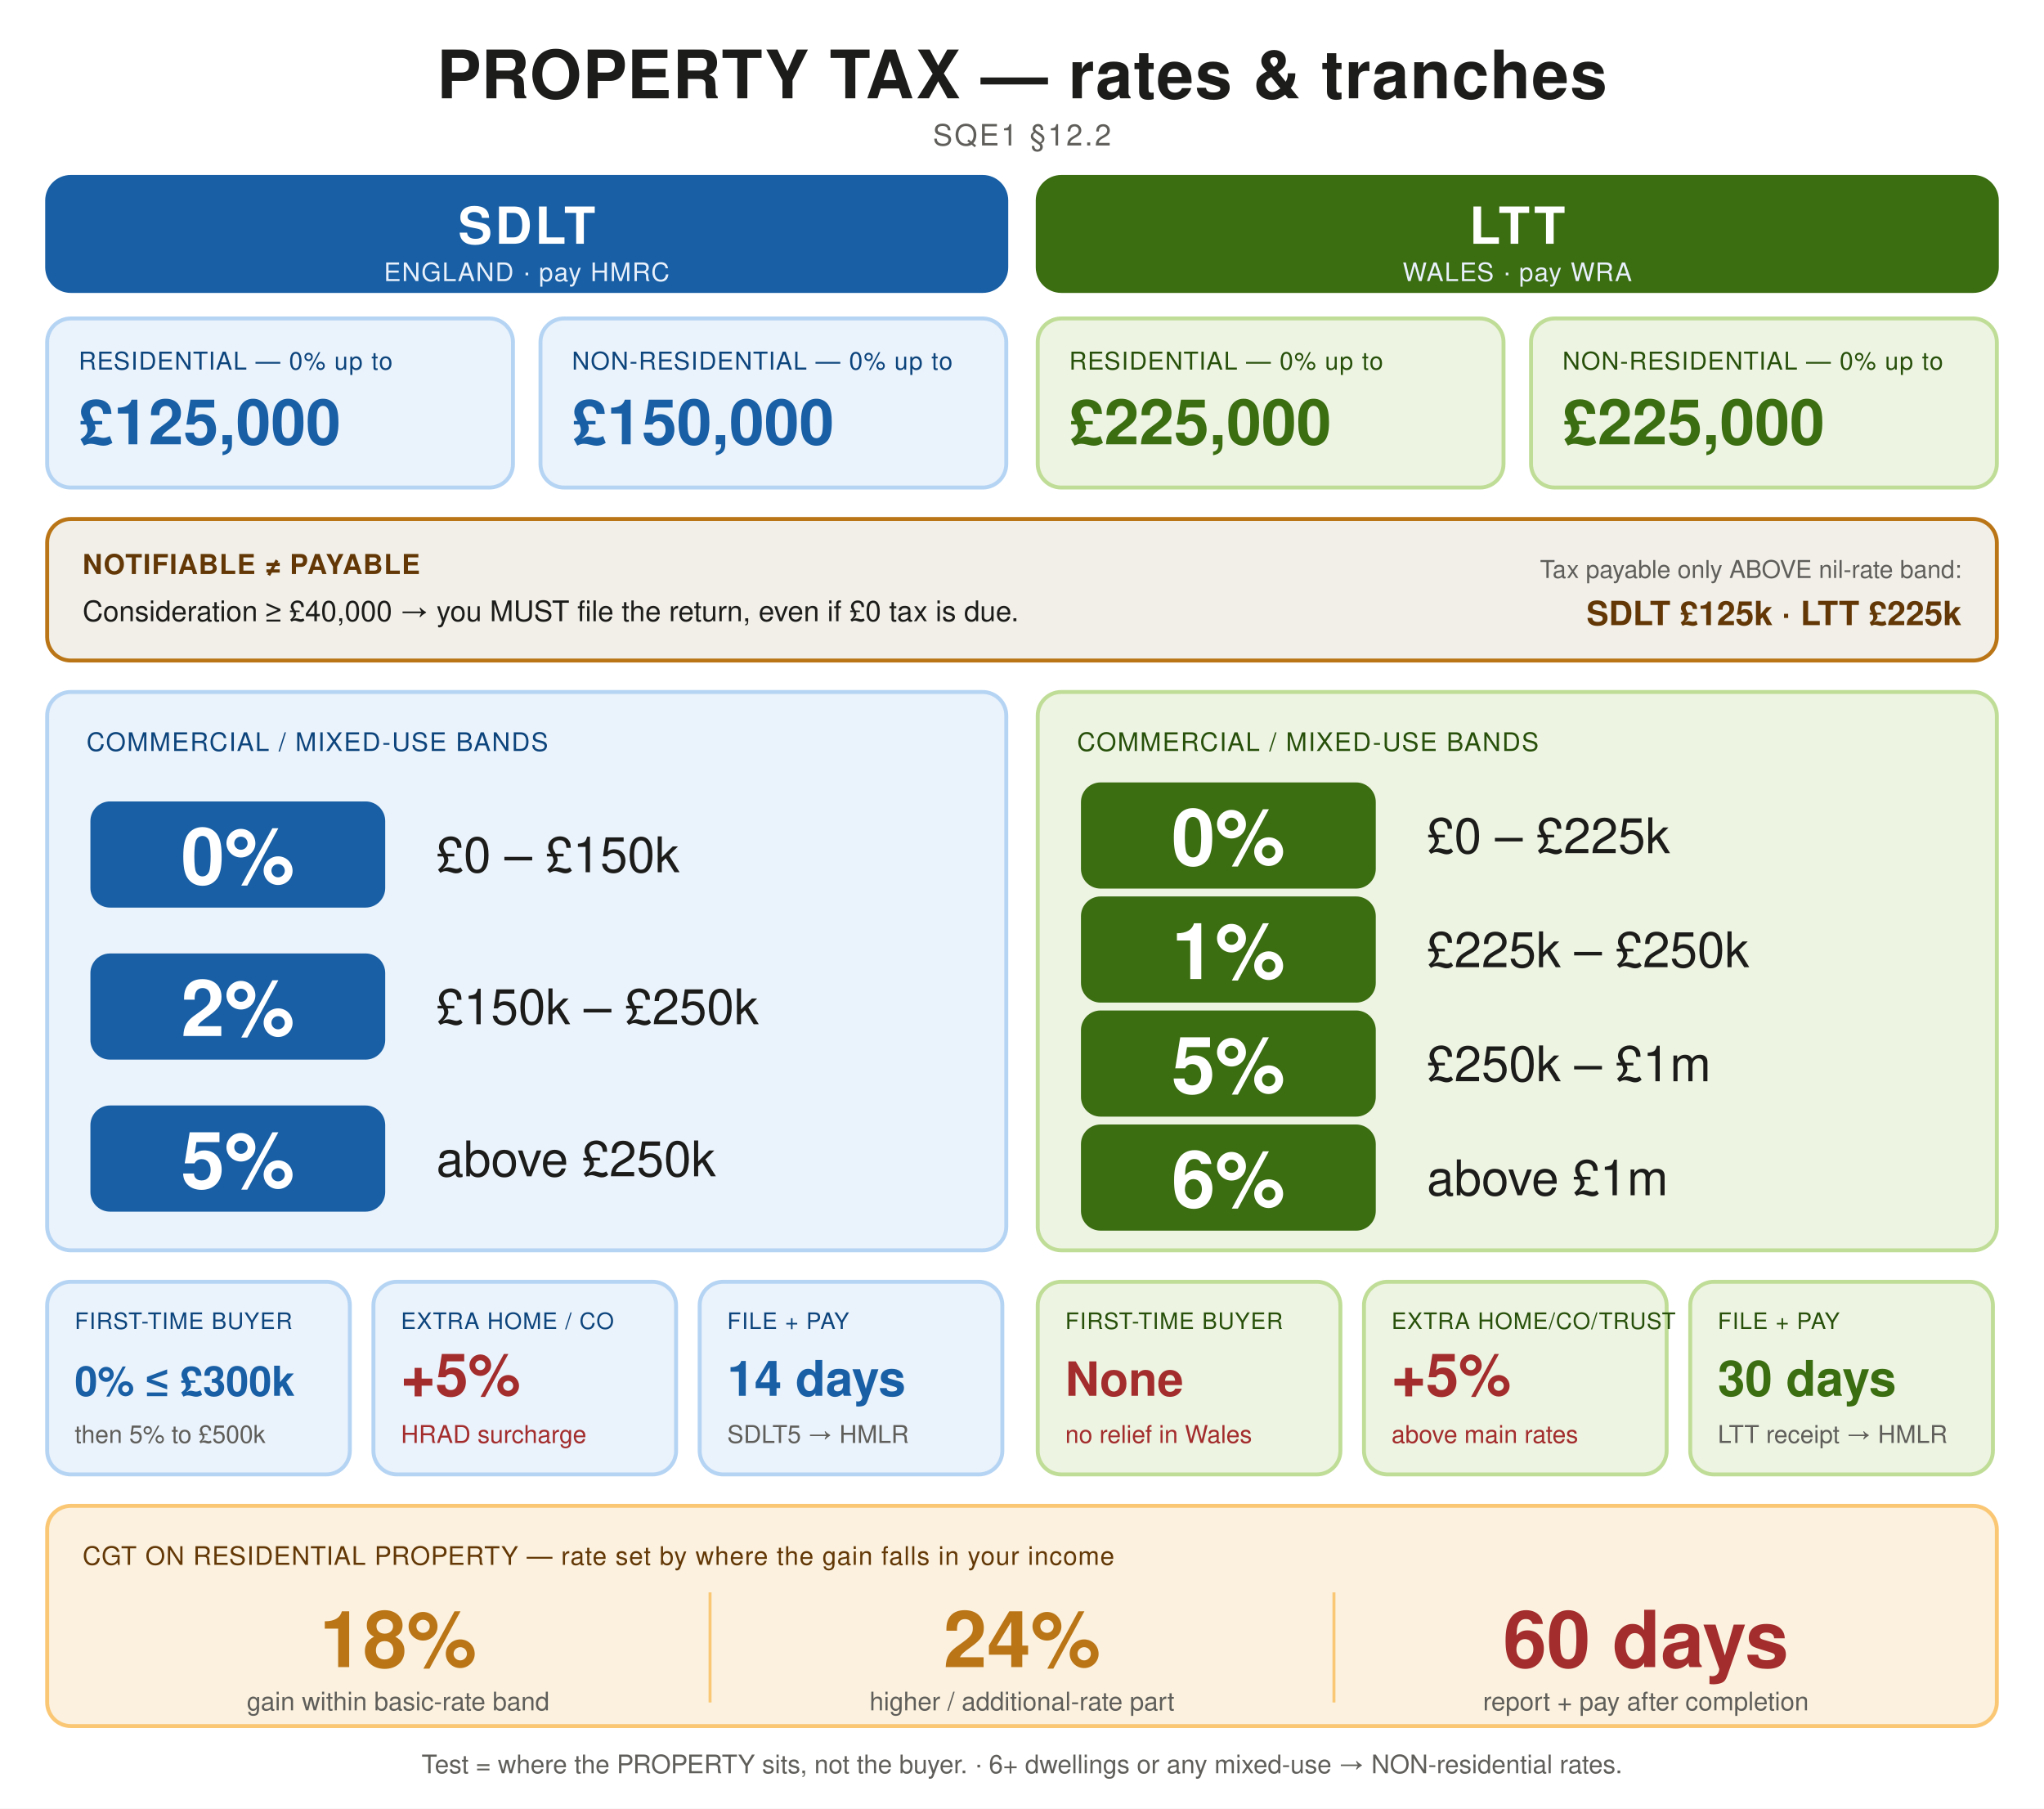
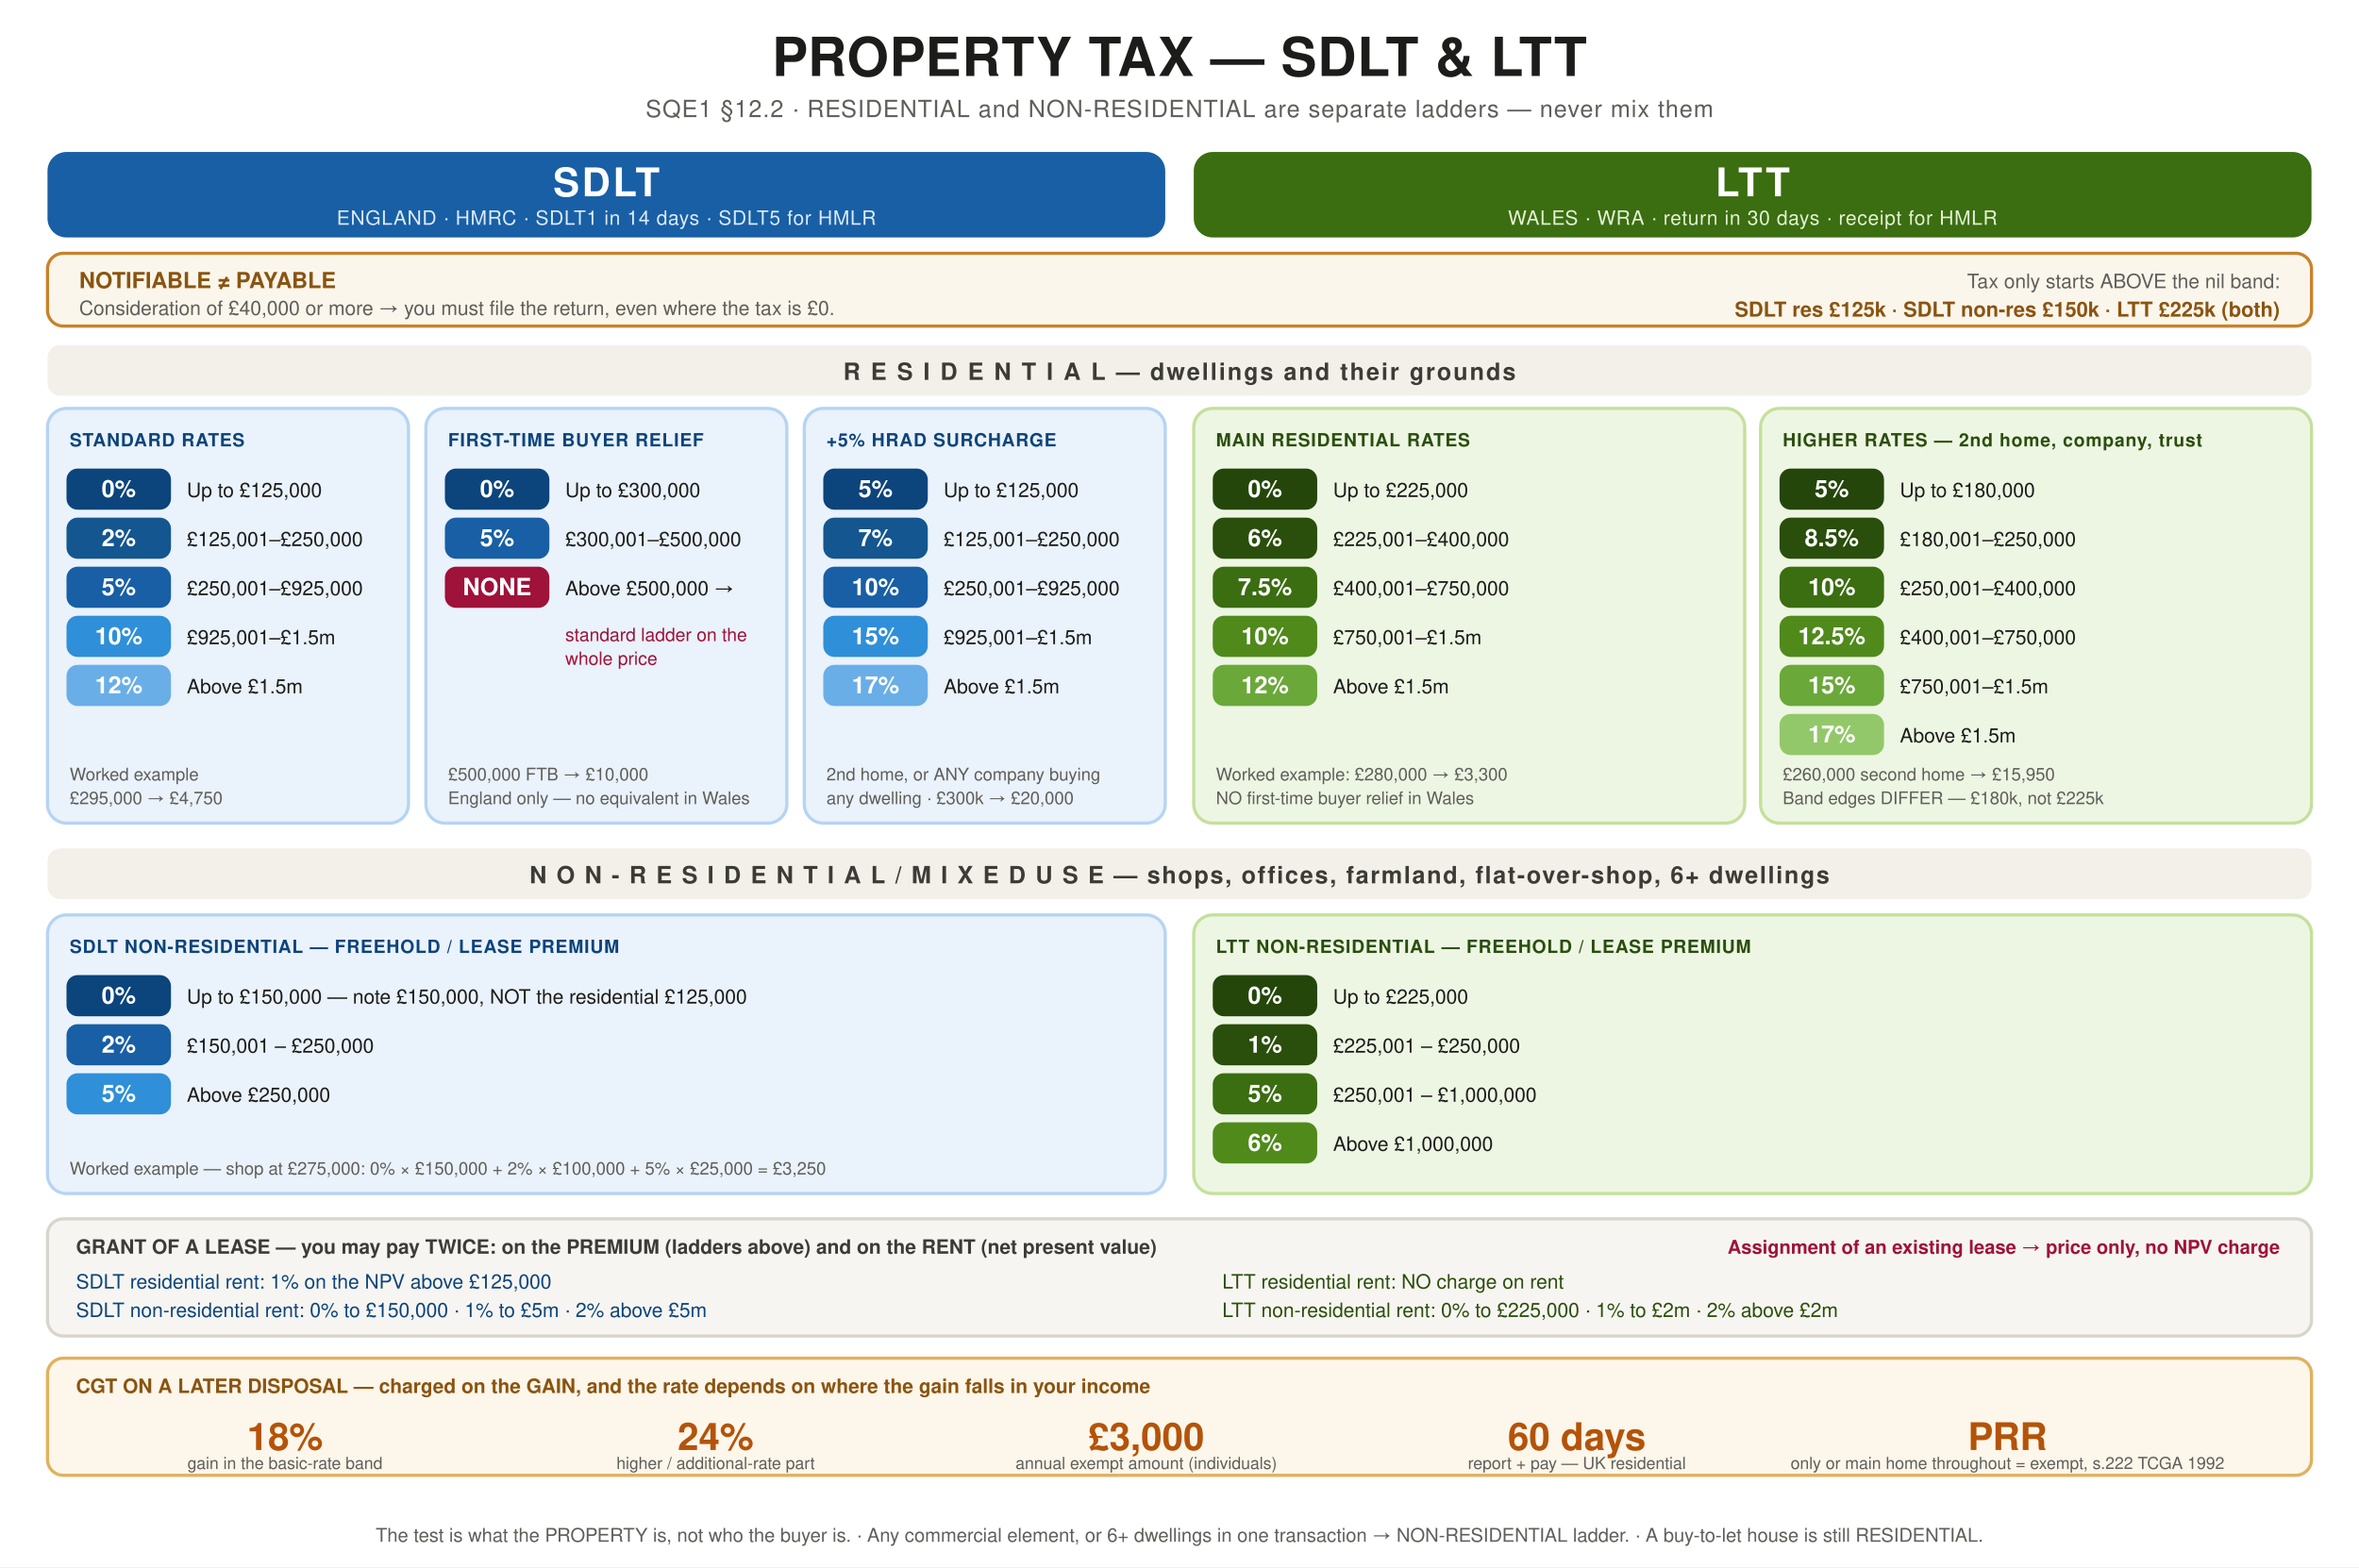
- <svg xmlns="http://www.w3.org/2000/svg" width="100%" viewBox="0 0 1040 920" role="img">
-   <rect x="0" y="0" width="1040" height="920" fill="#ffffff" />
-   <text x="520.0" y="50" font-family="Anthropic Sans, Helvetica, Arial, sans-serif" font-size="34" font-weight="700" fill="#1c1c1a" text-anchor="middle" letter-spacing="0.5">PROPERTY TAX  —  rates &amp; tranches</text>
-   <text x="520.0" y="74" font-family="Anthropic Sans, Helvetica, Arial, sans-serif" font-size="15" font-weight="400" fill="#5F5E5A" text-anchor="middle" letter-spacing="1">SQE1 §12.2</text>
-   <rect x="24" y="90" width="488" height="58" rx="12" fill="#185FA5" stroke="#185FA5" stroke-width="2" />
-   <text x="268.0" y="124" font-family="Anthropic Sans, Helvetica, Arial, sans-serif" font-size="26" font-weight="700" fill="#ffffff" text-anchor="middle" letter-spacing="1.5">SDLT</text>
-   <text x="268.0" y="143" font-family="Anthropic Sans, Helvetica, Arial, sans-serif" font-size="13" font-weight="500" fill="#e8f0fb" text-anchor="middle" letter-spacing="0.5">ENGLAND  ·  pay HMRC</text>
-   <rect x="528" y="90" width="488" height="58" rx="12" fill="#3B6D11" stroke="#3B6D11" stroke-width="2" />
-   <text x="772.0" y="124" font-family="Anthropic Sans, Helvetica, Arial, sans-serif" font-size="26" font-weight="700" fill="#ffffff" text-anchor="middle" letter-spacing="1.5">LTT</text>
-   <text x="772.0" y="143" font-family="Anthropic Sans, Helvetica, Arial, sans-serif" font-size="13" font-weight="500" fill="#e8f0fb" text-anchor="middle" letter-spacing="0.5">WALES  ·  pay WRA</text>
-   <rect x="24" y="162" width="237" height="86" rx="12" fill="#EAF2FB" stroke="#B5D4F4" stroke-width="2" />
-   <text x="40" y="188" font-family="Anthropic Sans, Helvetica, Arial, sans-serif" font-size="12.5" font-weight="500" fill="#0C447C" text-anchor="start" letter-spacing="0.5">RESIDENTIAL — 0% up to</text>
-   <text x="40" y="226" font-family="Anthropic Sans, Helvetica, Arial, sans-serif" font-size="32" font-weight="700" fill="#185FA5" text-anchor="start" letter-spacing="0">£125,000</text>
-   <rect x="275" y="162" width="237" height="86" rx="12" fill="#EAF2FB" stroke="#B5D4F4" stroke-width="2" />
-   <text x="291" y="188" font-family="Anthropic Sans, Helvetica, Arial, sans-serif" font-size="12.5" font-weight="500" fill="#0C447C" text-anchor="start" letter-spacing="0.5">NON-RESIDENTIAL — 0% up to</text>
-   <text x="291" y="226" font-family="Anthropic Sans, Helvetica, Arial, sans-serif" font-size="32" font-weight="700" fill="#185FA5" text-anchor="start" letter-spacing="0">£150,000</text>
-   <rect x="528" y="162" width="237" height="86" rx="12" fill="#EDF4E2" stroke="#C0DD97" stroke-width="2" />
-   <text x="544" y="188" font-family="Anthropic Sans, Helvetica, Arial, sans-serif" font-size="12.5" font-weight="500" fill="#27500A" text-anchor="start" letter-spacing="0.5">RESIDENTIAL — 0% up to</text>
-   <text x="544" y="226" font-family="Anthropic Sans, Helvetica, Arial, sans-serif" font-size="32" font-weight="700" fill="#3B6D11" text-anchor="start" letter-spacing="0">£225,000</text>
-   <rect x="779" y="162" width="237" height="86" rx="12" fill="#EDF4E2" stroke="#C0DD97" stroke-width="2" />
-   <text x="795" y="188" font-family="Anthropic Sans, Helvetica, Arial, sans-serif" font-size="12.5" font-weight="500" fill="#27500A" text-anchor="start" letter-spacing="0.5">NON-RESIDENTIAL — 0% up to</text>
-   <text x="795" y="226" font-family="Anthropic Sans, Helvetica, Arial, sans-serif" font-size="32" font-weight="700" fill="#3B6D11" text-anchor="start" letter-spacing="0">£225,000</text>
-   <rect x="24" y="264" width="992" height="72" rx="12" fill="#F1EFE8" stroke="#BA7517" stroke-width="2" />
-   <text x="42" y="292" font-family="Anthropic Sans, Helvetica, Arial, sans-serif" font-size="14" font-weight="700" fill="#633806" text-anchor="start" letter-spacing="0.5">NOTIFIABLE  ≠  PAYABLE</text>
-   <text x="42" y="316" font-family="Anthropic Sans, Helvetica, Arial, sans-serif" font-size="14.5" font-weight="400" fill="#1c1c1a" text-anchor="start" letter-spacing="0">Consideration ≥ £40,000 → you MUST file the return, even if £0 tax is due.</text>
-   <text x="998" y="294" font-family="Anthropic Sans, Helvetica, Arial, sans-serif" font-size="12.5" font-weight="400" fill="#5F5E5A" text-anchor="end" letter-spacing="0">Tax payable only ABOVE nil-rate band:</text>
-   <text x="998" y="318" font-family="Anthropic Sans, Helvetica, Arial, sans-serif" font-size="17" font-weight="700" fill="#633806" text-anchor="end" letter-spacing="0">SDLT £125k  ·  LTT £225k</text>
-   <rect x="24" y="352" width="488" height="284" rx="12" fill="#EAF2FB" stroke="#B5D4F4" stroke-width="2" />
-   <text x="44" y="382" font-family="Anthropic Sans, Helvetica, Arial, sans-serif" font-size="13" font-weight="500" fill="#0C447C" text-anchor="start" letter-spacing="0.6">COMMERCIAL / MIXED-USE BANDS</text>
-   <rect x="46" y="407.667" width="150" height="54" rx="10" fill="#185FA5" />
-   <text x="121.0" y="449.667" font-family="Anthropic Sans, Helvetica, Arial, sans-serif" font-size="40" font-weight="700" fill="#ffffff" text-anchor="middle" letter-spacing="0">0%</text>
-   <text x="222" y="443.667" font-family="Anthropic Sans, Helvetica, Arial, sans-serif" font-size="25" font-weight="500" fill="#1c1c1a" text-anchor="start" letter-spacing="0">£0 – £150k</text>
-   <rect x="46" y="485.0" width="150" height="54" rx="10" fill="#185FA5" />
-   <text x="121.0" y="527.0" font-family="Anthropic Sans, Helvetica, Arial, sans-serif" font-size="40" font-weight="700" fill="#ffffff" text-anchor="middle" letter-spacing="0">2%</text>
-   <text x="222" y="521.0" font-family="Anthropic Sans, Helvetica, Arial, sans-serif" font-size="25" font-weight="500" fill="#1c1c1a" text-anchor="start" letter-spacing="0">£150k – £250k</text>
-   <rect x="46" y="562.333" width="150" height="54" rx="10" fill="#185FA5" />
-   <text x="121.0" y="604.333" font-family="Anthropic Sans, Helvetica, Arial, sans-serif" font-size="40" font-weight="700" fill="#ffffff" text-anchor="middle" letter-spacing="0">5%</text>
-   <text x="222" y="598.333" font-family="Anthropic Sans, Helvetica, Arial, sans-serif" font-size="25" font-weight="500" fill="#1c1c1a" text-anchor="start" letter-spacing="0">above £250k</text>
-   <rect x="528" y="352" width="488" height="284" rx="12" fill="#EDF4E2" stroke="#C0DD97" stroke-width="2" />
-   <text x="548" y="382" font-family="Anthropic Sans, Helvetica, Arial, sans-serif" font-size="13" font-weight="500" fill="#27500A" text-anchor="start" letter-spacing="0.6">COMMERCIAL / MIXED-USE BANDS</text>
-   <rect x="550" y="398.0" width="150" height="54" rx="10" fill="#3B6D11" />
-   <text x="625.0" y="440.0" font-family="Anthropic Sans, Helvetica, Arial, sans-serif" font-size="40" font-weight="700" fill="#ffffff" text-anchor="middle" letter-spacing="0">0%</text>
-   <text x="726" y="434.0" font-family="Anthropic Sans, Helvetica, Arial, sans-serif" font-size="25" font-weight="500" fill="#1c1c1a" text-anchor="start" letter-spacing="0">£0 – £225k</text>
-   <rect x="550" y="456.0" width="150" height="54" rx="10" fill="#3B6D11" />
-   <text x="625.0" y="498.0" font-family="Anthropic Sans, Helvetica, Arial, sans-serif" font-size="40" font-weight="700" fill="#ffffff" text-anchor="middle" letter-spacing="0">1%</text>
-   <text x="726" y="492.0" font-family="Anthropic Sans, Helvetica, Arial, sans-serif" font-size="25" font-weight="500" fill="#1c1c1a" text-anchor="start" letter-spacing="0">£225k – £250k</text>
-   <rect x="550" y="514.0" width="150" height="54" rx="10" fill="#3B6D11" />
-   <text x="625.0" y="556.0" font-family="Anthropic Sans, Helvetica, Arial, sans-serif" font-size="40" font-weight="700" fill="#ffffff" text-anchor="middle" letter-spacing="0">5%</text>
-   <text x="726" y="550.0" font-family="Anthropic Sans, Helvetica, Arial, sans-serif" font-size="25" font-weight="500" fill="#1c1c1a" text-anchor="start" letter-spacing="0">£250k – £1m</text>
-   <rect x="550" y="572.0" width="150" height="54" rx="10" fill="#3B6D11" />
-   <text x="625.0" y="614.0" font-family="Anthropic Sans, Helvetica, Arial, sans-serif" font-size="40" font-weight="700" fill="#ffffff" text-anchor="middle" letter-spacing="0">6%</text>
-   <text x="726" y="608.0" font-family="Anthropic Sans, Helvetica, Arial, sans-serif" font-size="25" font-weight="500" fill="#1c1c1a" text-anchor="start" letter-spacing="0">above £1m</text>
-   <rect x="24" y="652" width="154" height="98" rx="12" fill="#EAF2FB" stroke="#B5D4F4" stroke-width="2" />
-   <text x="38" y="676" font-family="Anthropic Sans, Helvetica, Arial, sans-serif" font-size="11.5" font-weight="500" fill="#0C447C" text-anchor="start" letter-spacing="0.4">FIRST-TIME BUYER</text>
-   <text x="38" y="710" font-family="Anthropic Sans, Helvetica, Arial, sans-serif" font-size="21" font-weight="700" fill="#185FA5" text-anchor="start" letter-spacing="0">0% ≤ £300k</text>
-   <text x="38" y="734" font-family="Anthropic Sans, Helvetica, Arial, sans-serif" font-size="12.5" font-weight="400" fill="#5F5E5A" text-anchor="start" letter-spacing="0">then 5% to £500k</text>
-   <rect x="190" y="652" width="154" height="98" rx="12" fill="#EAF2FB" stroke="#B5D4F4" stroke-width="2" />
-   <text x="204" y="676" font-family="Anthropic Sans, Helvetica, Arial, sans-serif" font-size="11.5" font-weight="500" fill="#0C447C" text-anchor="start" letter-spacing="0.4">EXTRA HOME / CO</text>
-   <text x="204" y="710" font-family="Anthropic Sans, Helvetica, Arial, sans-serif" font-size="30" font-weight="700" fill="#A32D2D" text-anchor="start" letter-spacing="0">+5%</text>
-   <text x="204" y="734" font-family="Anthropic Sans, Helvetica, Arial, sans-serif" font-size="12.5" font-weight="400" fill="#A32D2D" text-anchor="start" letter-spacing="0">HRAD surcharge</text>
-   <rect x="356" y="652" width="154" height="98" rx="12" fill="#EAF2FB" stroke="#B5D4F4" stroke-width="2" />
-   <text x="370" y="676" font-family="Anthropic Sans, Helvetica, Arial, sans-serif" font-size="11.5" font-weight="500" fill="#0C447C" text-anchor="start" letter-spacing="0.4">FILE + PAY</text>
-   <text x="370" y="710" font-family="Anthropic Sans, Helvetica, Arial, sans-serif" font-size="25" font-weight="700" fill="#185FA5" text-anchor="start" letter-spacing="0">14 days</text>
-   <text x="370" y="734" font-family="Anthropic Sans, Helvetica, Arial, sans-serif" font-size="12.5" font-weight="400" fill="#5F5E5A" text-anchor="start" letter-spacing="0">SDLT5 → HMLR</text>
-   <rect x="528" y="652" width="154" height="98" rx="12" fill="#EDF4E2" stroke="#C0DD97" stroke-width="2" />
-   <text x="542" y="676" font-family="Anthropic Sans, Helvetica, Arial, sans-serif" font-size="11.5" font-weight="500" fill="#27500A" text-anchor="start" letter-spacing="0.4">FIRST-TIME BUYER</text>
-   <text x="542" y="710" font-family="Anthropic Sans, Helvetica, Arial, sans-serif" font-size="24" font-weight="700" fill="#A32D2D" text-anchor="start" letter-spacing="0">None</text>
-   <text x="542" y="734" font-family="Anthropic Sans, Helvetica, Arial, sans-serif" font-size="12.5" font-weight="400" fill="#A32D2D" text-anchor="start" letter-spacing="0">no relief in Wales</text>
-   <rect x="694" y="652" width="154" height="98" rx="12" fill="#EDF4E2" stroke="#C0DD97" stroke-width="2" />
-   <text x="708" y="676" font-family="Anthropic Sans, Helvetica, Arial, sans-serif" font-size="11.5" font-weight="500" fill="#27500A" text-anchor="start" letter-spacing="0.4">EXTRA HOME/CO/TRUST</text>
-   <text x="708" y="710" font-family="Anthropic Sans, Helvetica, Arial, sans-serif" font-size="30" font-weight="700" fill="#A32D2D" text-anchor="start" letter-spacing="0">+5%</text>
-   <text x="708" y="734" font-family="Anthropic Sans, Helvetica, Arial, sans-serif" font-size="12.5" font-weight="400" fill="#A32D2D" text-anchor="start" letter-spacing="0">above main rates</text>
-   <rect x="860" y="652" width="154" height="98" rx="12" fill="#EDF4E2" stroke="#C0DD97" stroke-width="2" />
-   <text x="874" y="676" font-family="Anthropic Sans, Helvetica, Arial, sans-serif" font-size="11.5" font-weight="500" fill="#27500A" text-anchor="start" letter-spacing="0.4">FILE + PAY</text>
-   <text x="874" y="710" font-family="Anthropic Sans, Helvetica, Arial, sans-serif" font-size="25" font-weight="700" fill="#3B6D11" text-anchor="start" letter-spacing="0">30 days</text>
-   <text x="874" y="734" font-family="Anthropic Sans, Helvetica, Arial, sans-serif" font-size="12.5" font-weight="400" fill="#5F5E5A" text-anchor="start" letter-spacing="0">LTT receipt → HMLR</text>
-   <rect x="24" y="766" width="992" height="112" rx="12" fill="#FBF1DE" stroke="#FAC775" stroke-width="2" />
-   <text x="42" y="796" font-family="Anthropic Sans, Helvetica, Arial, sans-serif" font-size="13" font-weight="500" fill="#633806" text-anchor="start" letter-spacing="0.4">CGT ON RESIDENTIAL PROPERTY  —  rate set by where the gain falls in your income</text>
-   <text x="202.56" y="848" font-family="Anthropic Sans, Helvetica, Arial, sans-serif" font-size="40" font-weight="700" fill="#BA7517" text-anchor="middle" letter-spacing="0">18%</text>
-   <text x="202.56" y="870" font-family="Anthropic Sans, Helvetica, Arial, sans-serif" font-size="13" font-weight="400" fill="#5F5E5A" text-anchor="middle" letter-spacing="0">gain within basic-rate band</text>
-   <text x="520.0" y="848" font-family="Anthropic Sans, Helvetica, Arial, sans-serif" font-size="40" font-weight="700" fill="#BA7517" text-anchor="middle" letter-spacing="0">24%</text>
-   <text x="520.0" y="870" font-family="Anthropic Sans, Helvetica, Arial, sans-serif" font-size="13" font-weight="400" fill="#5F5E5A" text-anchor="middle" letter-spacing="0">higher / additional-rate part</text>
-   <text x="837.44" y="848" font-family="Anthropic Sans, Helvetica, Arial, sans-serif" font-size="40" font-weight="700" fill="#A32D2D" text-anchor="middle" letter-spacing="0">60 days</text>
-   <text x="837.44" y="870" font-family="Anthropic Sans, Helvetica, Arial, sans-serif" font-size="13" font-weight="400" fill="#5F5E5A" text-anchor="middle" letter-spacing="0">report + pay after completion</text>
-   <line x1="361.28" y1="810" x2="361.28" y2="866" stroke="#FAC775" stroke-width="1.5" />
-   <line x1="678.72" y1="810" x2="678.72" y2="866" stroke="#FAC775" stroke-width="1.5" />
-   <text x="520.0" y="902" font-family="Anthropic Sans, Helvetica, Arial, sans-serif" font-size="13" font-weight="400" fill="#5F5E5A" text-anchor="middle" letter-spacing="0">Test = where the PROPERTY sits, not the buyer.   ·   6+ dwellings or any mixed-use → NON-residential rates.</text>
+ <svg xmlns="http://www.w3.org/2000/svg" width="100%" viewBox="0 0 1490 990" role="img">
+   <rect x="0" y="0" width="1490" height="990" rx="0" fill="#ffffff" />
+   <text x="745.0" y="48" font-family="Anthropic Sans, Helvetica, Arial, sans-serif" font-size="34" font-weight="700" fill="#1c1c1a" text-anchor="middle" letter-spacing="0.5">PROPERTY TAX — SDLT &amp; LTT</text>
+   <text x="745.0" y="74" font-family="Anthropic Sans, Helvetica, Arial, sans-serif" font-size="15" font-weight="500" fill="#5F5E5A" text-anchor="middle" letter-spacing="0.6">SQE1 §12.2  ·  RESIDENTIAL and NON-RESIDENTIAL are separate ladders — never mix them</text>
+   <rect x="30" y="96" width="706" height="54" rx="12" fill="#185FA5" />
+   <text x="383.0" y="124" font-family="Anthropic Sans, Helvetica, Arial, sans-serif" font-size="25" font-weight="700" fill="#ffffff" text-anchor="middle" letter-spacing="1.5">SDLT</text>
+   <text x="383.0" y="142" font-family="Anthropic Sans, Helvetica, Arial, sans-serif" font-size="12.5" font-weight="500" fill="#dceafa" text-anchor="middle" letter-spacing="0.4">ENGLAND  ·  HMRC  ·  SDLT1 in 14 days  ·  SDLT5 for HMLR</text>
+   <rect x="754" y="96" width="706" height="54" rx="12" fill="#3B6D11" />
+   <text x="1107.0" y="124" font-family="Anthropic Sans, Helvetica, Arial, sans-serif" font-size="25" font-weight="700" fill="#ffffff" text-anchor="middle" letter-spacing="1.5">LTT</text>
+   <text x="1107.0" y="142" font-family="Anthropic Sans, Helvetica, Arial, sans-serif" font-size="12.5" font-weight="500" fill="#e4f2d4" text-anchor="middle" letter-spacing="0.4">WALES  ·  WRA  ·  return in 30 days  ·  receipt for HMLR</text>
+   <rect x="30" y="160" width="1430" height="46" rx="10" fill="#FBF6EC" stroke="#C9822A" stroke-width="2" />
+   <text x="50" y="182" font-family="Anthropic Sans, Helvetica, Arial, sans-serif" font-size="14" font-weight="700" fill="#8A5410" text-anchor="start" letter-spacing="0">NOTIFIABLE  ≠  PAYABLE</text>
+   <text x="50" y="199" font-family="Anthropic Sans, Helvetica, Arial, sans-serif" font-size="12.5" font-weight="500" fill="#5F5E5A" text-anchor="start" letter-spacing="0">Consideration of £40,000 or more → you must file the return, even where the tax is £0.</text>
+   <text x="1440" y="182" font-family="Anthropic Sans, Helvetica, Arial, sans-serif" font-size="12.5" font-weight="500" fill="#5F5E5A" text-anchor="end" letter-spacing="0">Tax only starts ABOVE the nil band:</text>
+   <text x="1440" y="200" font-family="Anthropic Sans, Helvetica, Arial, sans-serif" font-size="13" font-weight="700" fill="#8A5410" text-anchor="end" letter-spacing="0">SDLT res £125k · SDLT non-res £150k · LTT £225k (both)</text>
+   <rect x="30" y="218" width="1430" height="32" rx="8" fill="#F3F0EA" />
+   <text x="745.0" y="240" font-family="Anthropic Sans, Helvetica, Arial, sans-serif" font-size="15" font-weight="700" fill="#3D3B36" text-anchor="middle" letter-spacing="1.2">R E S I D E N T I A L   —   dwellings and their grounds</text>
+   <rect x="30" y="258" width="228" height="262" rx="12" fill="#EAF2FB" stroke="#B5D4F4" stroke-width="2" />
+   <text x="44" y="282" font-family="Anthropic Sans, Helvetica, Arial, sans-serif" font-size="11.5" font-weight="700" fill="#0C447C" text-anchor="start" letter-spacing="0.5">STANDARD RATES</text>
+   <rect x="42" y="296" width="66" height="26" rx="7" fill="#0C447C" />
+   <text x="75" y="314" font-family="Anthropic Sans, Helvetica, Arial, sans-serif" font-size="15" font-weight="700" fill="#ffffff" text-anchor="middle" letter-spacing="0">0%</text>
+   <text x="118" y="314" font-family="Anthropic Sans, Helvetica, Arial, sans-serif" font-size="12.5" font-weight="500" fill="#1c1c1a" text-anchor="start" letter-spacing="0">Up to £125,000</text>
+   <rect x="42" y="327" width="66" height="26" rx="7" fill="#14568F" />
+   <text x="75" y="345" font-family="Anthropic Sans, Helvetica, Arial, sans-serif" font-size="15" font-weight="700" fill="#ffffff" text-anchor="middle" letter-spacing="0">2%</text>
+   <text x="118" y="345" font-family="Anthropic Sans, Helvetica, Arial, sans-serif" font-size="12.5" font-weight="500" fill="#1c1c1a" text-anchor="start" letter-spacing="0">£125,001–£250,000</text>
+   <rect x="42" y="358" width="66" height="26" rx="7" fill="#185FA5" />
+   <text x="75" y="376" font-family="Anthropic Sans, Helvetica, Arial, sans-serif" font-size="15" font-weight="700" fill="#ffffff" text-anchor="middle" letter-spacing="0">5%</text>
+   <text x="118" y="376" font-family="Anthropic Sans, Helvetica, Arial, sans-serif" font-size="12.5" font-weight="500" fill="#1c1c1a" text-anchor="start" letter-spacing="0">£250,001–£925,000</text>
+   <rect x="42" y="389" width="66" height="26" rx="7" fill="#2F8FD8" />
+   <text x="75" y="407" font-family="Anthropic Sans, Helvetica, Arial, sans-serif" font-size="15" font-weight="700" fill="#ffffff" text-anchor="middle" letter-spacing="0">10%</text>
+   <text x="118" y="407" font-family="Anthropic Sans, Helvetica, Arial, sans-serif" font-size="12.5" font-weight="500" fill="#1c1c1a" text-anchor="start" letter-spacing="0">£925,001–£1.5m</text>
+   <rect x="42" y="420" width="66" height="26" rx="7" fill="#6AAEE8" />
+   <text x="75" y="438" font-family="Anthropic Sans, Helvetica, Arial, sans-serif" font-size="15" font-weight="700" fill="#ffffff" text-anchor="middle" letter-spacing="0">12%</text>
+   <text x="118" y="438" font-family="Anthropic Sans, Helvetica, Arial, sans-serif" font-size="12.5" font-weight="500" fill="#1c1c1a" text-anchor="start" letter-spacing="0">Above £1.5m</text>
+   <text x="44" y="493" font-family="Anthropic Sans, Helvetica, Arial, sans-serif" font-size="11" font-weight="500" fill="#5F5E5A" text-anchor="start" letter-spacing="0">Worked example</text>
+   <text x="44" y="508" font-family="Anthropic Sans, Helvetica, Arial, sans-serif" font-size="11" font-weight="500" fill="#5F5E5A" text-anchor="start" letter-spacing="0">£295,000 → £4,750</text>
+   <rect x="269" y="258" width="228" height="262" rx="12" fill="#EAF2FB" stroke="#B5D4F4" stroke-width="2" />
+   <text x="283" y="282" font-family="Anthropic Sans, Helvetica, Arial, sans-serif" font-size="11.5" font-weight="700" fill="#0C447C" text-anchor="start" letter-spacing="0.5">FIRST-TIME BUYER RELIEF</text>
+   <rect x="281" y="296" width="66" height="26" rx="7" fill="#0C447C" />
+   <text x="314" y="314" font-family="Anthropic Sans, Helvetica, Arial, sans-serif" font-size="15" font-weight="700" fill="#ffffff" text-anchor="middle" letter-spacing="0">0%</text>
+   <text x="357" y="314" font-family="Anthropic Sans, Helvetica, Arial, sans-serif" font-size="12.5" font-weight="500" fill="#1c1c1a" text-anchor="start" letter-spacing="0">Up to £300,000</text>
+   <rect x="281" y="327" width="66" height="26" rx="7" fill="#185FA5" />
+   <text x="314" y="345" font-family="Anthropic Sans, Helvetica, Arial, sans-serif" font-size="15" font-weight="700" fill="#ffffff" text-anchor="middle" letter-spacing="0">5%</text>
+   <text x="357" y="345" font-family="Anthropic Sans, Helvetica, Arial, sans-serif" font-size="12.5" font-weight="500" fill="#1c1c1a" text-anchor="start" letter-spacing="0">£300,001–£500,000</text>
+   <rect x="281" y="358" width="66" height="26" rx="7" fill="#9F1239" />
+   <text x="314" y="376" font-family="Anthropic Sans, Helvetica, Arial, sans-serif" font-size="15" font-weight="700" fill="#ffffff" text-anchor="middle" letter-spacing="0">NONE</text>
+   <text x="357" y="376" font-family="Anthropic Sans, Helvetica, Arial, sans-serif" font-size="12.5" font-weight="500" fill="#1c1c1a" text-anchor="start" letter-spacing="0">Above £500,000 →</text>
+   <text x="357" y="405" font-family="Anthropic Sans, Helvetica, Arial, sans-serif" font-size="11.5" font-weight="500" fill="#9F1239" text-anchor="start" letter-spacing="0">standard ladder on the</text>
+   <text x="357" y="420" font-family="Anthropic Sans, Helvetica, Arial, sans-serif" font-size="11.5" font-weight="500" fill="#9F1239" text-anchor="start" letter-spacing="0">whole price</text>
+   <text x="283" y="493" font-family="Anthropic Sans, Helvetica, Arial, sans-serif" font-size="11" font-weight="500" fill="#5F5E5A" text-anchor="start" letter-spacing="0">£500,000 FTB → £10,000</text>
+   <text x="283" y="508" font-family="Anthropic Sans, Helvetica, Arial, sans-serif" font-size="11" font-weight="500" fill="#5F5E5A" text-anchor="start" letter-spacing="0">England only — no equivalent in Wales</text>
+   <rect x="508" y="258" width="228" height="262" rx="12" fill="#EAF2FB" stroke="#B5D4F4" stroke-width="2" />
+   <text x="522" y="282" font-family="Anthropic Sans, Helvetica, Arial, sans-serif" font-size="11.5" font-weight="700" fill="#0C447C" text-anchor="start" letter-spacing="0.5">+5% HRAD SURCHARGE</text>
+   <rect x="520" y="296" width="66" height="26" rx="7" fill="#0C447C" />
+   <text x="553" y="314" font-family="Anthropic Sans, Helvetica, Arial, sans-serif" font-size="15" font-weight="700" fill="#ffffff" text-anchor="middle" letter-spacing="0">5%</text>
+   <text x="596" y="314" font-family="Anthropic Sans, Helvetica, Arial, sans-serif" font-size="12.5" font-weight="500" fill="#1c1c1a" text-anchor="start" letter-spacing="0">Up to £125,000</text>
+   <rect x="520" y="327" width="66" height="26" rx="7" fill="#14568F" />
+   <text x="553" y="345" font-family="Anthropic Sans, Helvetica, Arial, sans-serif" font-size="15" font-weight="700" fill="#ffffff" text-anchor="middle" letter-spacing="0">7%</text>
+   <text x="596" y="345" font-family="Anthropic Sans, Helvetica, Arial, sans-serif" font-size="12.5" font-weight="500" fill="#1c1c1a" text-anchor="start" letter-spacing="0">£125,001–£250,000</text>
+   <rect x="520" y="358" width="66" height="26" rx="7" fill="#185FA5" />
+   <text x="553" y="376" font-family="Anthropic Sans, Helvetica, Arial, sans-serif" font-size="15" font-weight="700" fill="#ffffff" text-anchor="middle" letter-spacing="0">10%</text>
+   <text x="596" y="376" font-family="Anthropic Sans, Helvetica, Arial, sans-serif" font-size="12.5" font-weight="500" fill="#1c1c1a" text-anchor="start" letter-spacing="0">£250,001–£925,000</text>
+   <rect x="520" y="389" width="66" height="26" rx="7" fill="#2F8FD8" />
+   <text x="553" y="407" font-family="Anthropic Sans, Helvetica, Arial, sans-serif" font-size="15" font-weight="700" fill="#ffffff" text-anchor="middle" letter-spacing="0">15%</text>
+   <text x="596" y="407" font-family="Anthropic Sans, Helvetica, Arial, sans-serif" font-size="12.5" font-weight="500" fill="#1c1c1a" text-anchor="start" letter-spacing="0">£925,001–£1.5m</text>
+   <rect x="520" y="420" width="66" height="26" rx="7" fill="#6AAEE8" />
+   <text x="553" y="438" font-family="Anthropic Sans, Helvetica, Arial, sans-serif" font-size="15" font-weight="700" fill="#ffffff" text-anchor="middle" letter-spacing="0">17%</text>
+   <text x="596" y="438" font-family="Anthropic Sans, Helvetica, Arial, sans-serif" font-size="12.5" font-weight="500" fill="#1c1c1a" text-anchor="start" letter-spacing="0">Above £1.5m</text>
+   <text x="522" y="493" font-family="Anthropic Sans, Helvetica, Arial, sans-serif" font-size="11" font-weight="500" fill="#5F5E5A" text-anchor="start" letter-spacing="0">2nd home, or ANY company buying</text>
+   <text x="522" y="508" font-family="Anthropic Sans, Helvetica, Arial, sans-serif" font-size="11" font-weight="500" fill="#5F5E5A" text-anchor="start" letter-spacing="0">any dwelling · £300k → £20,000</text>
+   <rect x="754" y="258" width="348" height="262" rx="12" fill="#EDF6E3" stroke="#C4E09B" stroke-width="2" />
+   <text x="768" y="282" font-family="Anthropic Sans, Helvetica, Arial, sans-serif" font-size="11.5" font-weight="700" fill="#2A4E0B" text-anchor="start" letter-spacing="0.5">MAIN RESIDENTIAL RATES</text>
+   <rect x="766" y="296" width="66" height="26" rx="7" fill="#24460B" />
+   <text x="799" y="314" font-family="Anthropic Sans, Helvetica, Arial, sans-serif" font-size="15" font-weight="700" fill="#ffffff" text-anchor="middle" letter-spacing="0">0%</text>
+   <text x="842" y="314" font-family="Anthropic Sans, Helvetica, Arial, sans-serif" font-size="12.5" font-weight="500" fill="#1c1c1a" text-anchor="start" letter-spacing="0">Up to £225,000</text>
+   <rect x="766" y="327" width="66" height="26" rx="7" fill="#2A4E0B" />
+   <text x="799" y="345" font-family="Anthropic Sans, Helvetica, Arial, sans-serif" font-size="15" font-weight="700" fill="#ffffff" text-anchor="middle" letter-spacing="0">6%</text>
+   <text x="842" y="345" font-family="Anthropic Sans, Helvetica, Arial, sans-serif" font-size="12.5" font-weight="500" fill="#1c1c1a" text-anchor="start" letter-spacing="0">£225,001–£400,000</text>
+   <rect x="766" y="358" width="66" height="26" rx="7" fill="#3B6D11" />
+   <text x="799" y="376" font-family="Anthropic Sans, Helvetica, Arial, sans-serif" font-size="15" font-weight="700" fill="#ffffff" text-anchor="middle" letter-spacing="0">7.5%</text>
+   <text x="842" y="376" font-family="Anthropic Sans, Helvetica, Arial, sans-serif" font-size="12.5" font-weight="500" fill="#1c1c1a" text-anchor="start" letter-spacing="0">£400,001–£750,000</text>
+   <rect x="766" y="389" width="66" height="26" rx="7" fill="#4F8A1B" />
+   <text x="799" y="407" font-family="Anthropic Sans, Helvetica, Arial, sans-serif" font-size="15" font-weight="700" fill="#ffffff" text-anchor="middle" letter-spacing="0">10%</text>
+   <text x="842" y="407" font-family="Anthropic Sans, Helvetica, Arial, sans-serif" font-size="12.5" font-weight="500" fill="#1c1c1a" text-anchor="start" letter-spacing="0">£750,001–£1.5m</text>
+   <rect x="766" y="420" width="66" height="26" rx="7" fill="#6BA83A" />
+   <text x="799" y="438" font-family="Anthropic Sans, Helvetica, Arial, sans-serif" font-size="15" font-weight="700" fill="#ffffff" text-anchor="middle" letter-spacing="0">12%</text>
+   <text x="842" y="438" font-family="Anthropic Sans, Helvetica, Arial, sans-serif" font-size="12.5" font-weight="500" fill="#1c1c1a" text-anchor="start" letter-spacing="0">Above £1.5m</text>
+   <text x="768" y="493" font-family="Anthropic Sans, Helvetica, Arial, sans-serif" font-size="11" font-weight="500" fill="#5F5E5A" text-anchor="start" letter-spacing="0">Worked example: £280,000 → £3,300</text>
+   <text x="768" y="508" font-family="Anthropic Sans, Helvetica, Arial, sans-serif" font-size="11" font-weight="500" fill="#5F5E5A" text-anchor="start" letter-spacing="0">NO first-time buyer relief in Wales</text>
+   <rect x="1112" y="258" width="348" height="262" rx="12" fill="#EDF6E3" stroke="#C4E09B" stroke-width="2" />
+   <text x="1126" y="282" font-family="Anthropic Sans, Helvetica, Arial, sans-serif" font-size="11.5" font-weight="700" fill="#2A4E0B" text-anchor="start" letter-spacing="0.5">HIGHER RATES — 2nd home, company, trust</text>
+   <rect x="1124" y="296" width="66" height="26" rx="7" fill="#24460B" />
+   <text x="1157" y="314" font-family="Anthropic Sans, Helvetica, Arial, sans-serif" font-size="15" font-weight="700" fill="#ffffff" text-anchor="middle" letter-spacing="0">5%</text>
+   <text x="1200" y="314" font-family="Anthropic Sans, Helvetica, Arial, sans-serif" font-size="12.5" font-weight="500" fill="#1c1c1a" text-anchor="start" letter-spacing="0">Up to £180,000</text>
+   <rect x="1124" y="327" width="66" height="26" rx="7" fill="#2A4E0B" />
+   <text x="1157" y="345" font-family="Anthropic Sans, Helvetica, Arial, sans-serif" font-size="15" font-weight="700" fill="#ffffff" text-anchor="middle" letter-spacing="0">8.5%</text>
+   <text x="1200" y="345" font-family="Anthropic Sans, Helvetica, Arial, sans-serif" font-size="12.5" font-weight="500" fill="#1c1c1a" text-anchor="start" letter-spacing="0">£180,001–£250,000</text>
+   <rect x="1124" y="358" width="66" height="26" rx="7" fill="#3B6D11" />
+   <text x="1157" y="376" font-family="Anthropic Sans, Helvetica, Arial, sans-serif" font-size="15" font-weight="700" fill="#ffffff" text-anchor="middle" letter-spacing="0">10%</text>
+   <text x="1200" y="376" font-family="Anthropic Sans, Helvetica, Arial, sans-serif" font-size="12.5" font-weight="500" fill="#1c1c1a" text-anchor="start" letter-spacing="0">£250,001–£400,000</text>
+   <rect x="1124" y="389" width="66" height="26" rx="7" fill="#4F8A1B" />
+   <text x="1157" y="407" font-family="Anthropic Sans, Helvetica, Arial, sans-serif" font-size="15" font-weight="700" fill="#ffffff" text-anchor="middle" letter-spacing="0">12.5%</text>
+   <text x="1200" y="407" font-family="Anthropic Sans, Helvetica, Arial, sans-serif" font-size="12.5" font-weight="500" fill="#1c1c1a" text-anchor="start" letter-spacing="0">£400,001–£750,000</text>
+   <rect x="1124" y="420" width="66" height="26" rx="7" fill="#6BA83A" />
+   <text x="1157" y="438" font-family="Anthropic Sans, Helvetica, Arial, sans-serif" font-size="15" font-weight="700" fill="#ffffff" text-anchor="middle" letter-spacing="0">15%</text>
+   <text x="1200" y="438" font-family="Anthropic Sans, Helvetica, Arial, sans-serif" font-size="12.5" font-weight="500" fill="#1c1c1a" text-anchor="start" letter-spacing="0">£750,001–£1.5m</text>
+   <rect x="1124" y="451" width="66" height="26" rx="7" fill="#93C86A" />
+   <text x="1157" y="469" font-family="Anthropic Sans, Helvetica, Arial, sans-serif" font-size="15" font-weight="700" fill="#ffffff" text-anchor="middle" letter-spacing="0">17%</text>
+   <text x="1200" y="469" font-family="Anthropic Sans, Helvetica, Arial, sans-serif" font-size="12.5" font-weight="500" fill="#1c1c1a" text-anchor="start" letter-spacing="0">Above £1.5m</text>
+   <text x="1126" y="493" font-family="Anthropic Sans, Helvetica, Arial, sans-serif" font-size="11" font-weight="500" fill="#5F5E5A" text-anchor="start" letter-spacing="0">£260,000 second home → £15,950</text>
+   <text x="1126" y="508" font-family="Anthropic Sans, Helvetica, Arial, sans-serif" font-size="11" font-weight="500" fill="#5F5E5A" text-anchor="start" letter-spacing="0">Band edges DIFFER — £180k, not £225k</text>
+   <rect x="30" y="536" width="1430" height="32" rx="8" fill="#F3F0EA" />
+   <text x="745.0" y="558" font-family="Anthropic Sans, Helvetica, Arial, sans-serif" font-size="15" font-weight="700" fill="#3D3B36" text-anchor="middle" letter-spacing="1">N O N - R E S I D E N T I A L   /   M I X E D   U S E   —   shops, offices, farmland, flat-over-shop, 6+ dwellings</text>
+   <rect x="30" y="578" width="706" height="176" rx="12" fill="#EAF2FB" stroke="#B5D4F4" stroke-width="2" />
+   <text x="44" y="602" font-family="Anthropic Sans, Helvetica, Arial, sans-serif" font-size="11.5" font-weight="700" fill="#0C447C" text-anchor="start" letter-spacing="0.5">SDLT NON-RESIDENTIAL — FREEHOLD / LEASE PREMIUM</text>
+   <rect x="42" y="616" width="66" height="26" rx="7" fill="#0C447C" />
+   <text x="75" y="634" font-family="Anthropic Sans, Helvetica, Arial, sans-serif" font-size="15" font-weight="700" fill="#ffffff" text-anchor="middle" letter-spacing="0">0%</text>
+   <text x="118" y="634" font-family="Anthropic Sans, Helvetica, Arial, sans-serif" font-size="12.5" font-weight="500" fill="#1c1c1a" text-anchor="start" letter-spacing="0">Up to £150,000   —  note £150,000, NOT the residential £125,000</text>
+   <rect x="42" y="647" width="66" height="26" rx="7" fill="#185FA5" />
+   <text x="75" y="665" font-family="Anthropic Sans, Helvetica, Arial, sans-serif" font-size="15" font-weight="700" fill="#ffffff" text-anchor="middle" letter-spacing="0">2%</text>
+   <text x="118" y="665" font-family="Anthropic Sans, Helvetica, Arial, sans-serif" font-size="12.5" font-weight="500" fill="#1c1c1a" text-anchor="start" letter-spacing="0">£150,001 – £250,000</text>
+   <rect x="42" y="678" width="66" height="26" rx="7" fill="#2F8FD8" />
+   <text x="75" y="696" font-family="Anthropic Sans, Helvetica, Arial, sans-serif" font-size="15" font-weight="700" fill="#ffffff" text-anchor="middle" letter-spacing="0">5%</text>
+   <text x="118" y="696" font-family="Anthropic Sans, Helvetica, Arial, sans-serif" font-size="12.5" font-weight="500" fill="#1c1c1a" text-anchor="start" letter-spacing="0">Above £250,000</text>
+   <text x="44" y="742" font-family="Anthropic Sans, Helvetica, Arial, sans-serif" font-size="11" font-weight="500" fill="#5F5E5A" text-anchor="start" letter-spacing="0">Worked example — shop at £275,000: 0% × £150,000 + 2% × £100,000 + 5% × £25,000  =  £3,250</text>
+   <rect x="754" y="578" width="706" height="176" rx="12" fill="#EDF6E3" stroke="#C4E09B" stroke-width="2" />
+   <text x="768" y="602" font-family="Anthropic Sans, Helvetica, Arial, sans-serif" font-size="11.5" font-weight="700" fill="#2A4E0B" text-anchor="start" letter-spacing="0.5">LTT NON-RESIDENTIAL — FREEHOLD / LEASE PREMIUM</text>
+   <rect x="766" y="616" width="66" height="26" rx="7" fill="#24460B" />
+   <text x="799" y="634" font-family="Anthropic Sans, Helvetica, Arial, sans-serif" font-size="15" font-weight="700" fill="#ffffff" text-anchor="middle" letter-spacing="0">0%</text>
+   <text x="842" y="634" font-family="Anthropic Sans, Helvetica, Arial, sans-serif" font-size="12.5" font-weight="500" fill="#1c1c1a" text-anchor="start" letter-spacing="0">Up to £225,000</text>
+   <rect x="766" y="647" width="66" height="26" rx="7" fill="#2A4E0B" />
+   <text x="799" y="665" font-family="Anthropic Sans, Helvetica, Arial, sans-serif" font-size="15" font-weight="700" fill="#ffffff" text-anchor="middle" letter-spacing="0">1%</text>
+   <text x="842" y="665" font-family="Anthropic Sans, Helvetica, Arial, sans-serif" font-size="12.5" font-weight="500" fill="#1c1c1a" text-anchor="start" letter-spacing="0">£225,001 – £250,000</text>
+   <rect x="766" y="678" width="66" height="26" rx="7" fill="#3B6D11" />
+   <text x="799" y="696" font-family="Anthropic Sans, Helvetica, Arial, sans-serif" font-size="15" font-weight="700" fill="#ffffff" text-anchor="middle" letter-spacing="0">5%</text>
+   <text x="842" y="696" font-family="Anthropic Sans, Helvetica, Arial, sans-serif" font-size="12.5" font-weight="500" fill="#1c1c1a" text-anchor="start" letter-spacing="0">£250,001 – £1,000,000</text>
+   <rect x="766" y="709" width="66" height="26" rx="7" fill="#4F8A1B" />
+   <text x="799" y="727" font-family="Anthropic Sans, Helvetica, Arial, sans-serif" font-size="15" font-weight="700" fill="#ffffff" text-anchor="middle" letter-spacing="0">6%</text>
+   <text x="842" y="727" font-family="Anthropic Sans, Helvetica, Arial, sans-serif" font-size="12.5" font-weight="500" fill="#1c1c1a" text-anchor="start" letter-spacing="0">Above £1,000,000</text>
+   <rect x="30" y="770" width="1430" height="74" rx="10" fill="#F7F5F1" stroke="#D9D5CC" stroke-width="2" />
+   <text x="48" y="792" font-family="Anthropic Sans, Helvetica, Arial, sans-serif" font-size="12.5" font-weight="700" fill="#3D3B36" text-anchor="start" letter-spacing="0">GRANT OF A LEASE — you may pay TWICE: on the PREMIUM (ladders above) and on the RENT (net present value)</text>
+   <text x="48" y="814" font-family="Anthropic Sans, Helvetica, Arial, sans-serif" font-size="12.5" font-weight="500" fill="#0C447C" text-anchor="start" letter-spacing="0">SDLT residential rent:  1% on the NPV above £125,000</text>
+   <text x="48" y="832" font-family="Anthropic Sans, Helvetica, Arial, sans-serif" font-size="12.5" font-weight="500" fill="#0C447C" text-anchor="start" letter-spacing="0">SDLT non-residential rent:  0% to £150,000 · 1% to £5m · 2% above £5m</text>
+   <text x="772" y="814" font-family="Anthropic Sans, Helvetica, Arial, sans-serif" font-size="12.5" font-weight="500" fill="#2A4E0B" text-anchor="start" letter-spacing="0">LTT residential rent:  NO charge on rent</text>
+   <text x="772" y="832" font-family="Anthropic Sans, Helvetica, Arial, sans-serif" font-size="12.5" font-weight="500" fill="#2A4E0B" text-anchor="start" letter-spacing="0">LTT non-residential rent:  0% to £225,000 · 1% to £2m · 2% above £2m</text>
+   <text x="1440" y="792" font-family="Anthropic Sans, Helvetica, Arial, sans-serif" font-size="12" font-weight="700" fill="#9F1239" text-anchor="end" letter-spacing="0">Assignment of an existing lease → price only, no NPV charge</text>
+   <rect x="30" y="858" width="1430" height="74" rx="10" fill="#FDF6EA" stroke="#E0B15E" stroke-width="2" />
+   <text x="48" y="880" font-family="Anthropic Sans, Helvetica, Arial, sans-serif" font-size="12.5" font-weight="700" fill="#8A5410" text-anchor="start" letter-spacing="0">CGT ON A LATER DISPOSAL — charged on the GAIN, and the rate depends on where the gain falls in your income</text>
+   <text x="180" y="916" font-family="Anthropic Sans, Helvetica, Arial, sans-serif" font-size="24" font-weight="700" fill="#B45309" text-anchor="middle" letter-spacing="0">18%</text>
+   <text x="180" y="928" font-family="Anthropic Sans, Helvetica, Arial, sans-serif" font-size="10.5" font-weight="500" fill="#5F5E5A" text-anchor="middle" letter-spacing="0">gain in the basic-rate band</text>
+   <text x="452" y="916" font-family="Anthropic Sans, Helvetica, Arial, sans-serif" font-size="24" font-weight="700" fill="#B45309" text-anchor="middle" letter-spacing="0">24%</text>
+   <text x="452" y="928" font-family="Anthropic Sans, Helvetica, Arial, sans-serif" font-size="10.5" font-weight="500" fill="#5F5E5A" text-anchor="middle" letter-spacing="0">higher / additional-rate part</text>
+   <text x="724" y="916" font-family="Anthropic Sans, Helvetica, Arial, sans-serif" font-size="24" font-weight="700" fill="#B45309" text-anchor="middle" letter-spacing="0">£3,000</text>
+   <text x="724" y="928" font-family="Anthropic Sans, Helvetica, Arial, sans-serif" font-size="10.5" font-weight="500" fill="#5F5E5A" text-anchor="middle" letter-spacing="0">annual exempt amount (individuals)</text>
+   <text x="996" y="916" font-family="Anthropic Sans, Helvetica, Arial, sans-serif" font-size="24" font-weight="700" fill="#B45309" text-anchor="middle" letter-spacing="0">60 days</text>
+   <text x="996" y="928" font-family="Anthropic Sans, Helvetica, Arial, sans-serif" font-size="10.5" font-weight="500" fill="#5F5E5A" text-anchor="middle" letter-spacing="0">report + pay — UK residential</text>
+   <text x="1268" y="916" font-family="Anthropic Sans, Helvetica, Arial, sans-serif" font-size="24" font-weight="700" fill="#B45309" text-anchor="middle" letter-spacing="0">PRR</text>
+   <text x="1268" y="928" font-family="Anthropic Sans, Helvetica, Arial, sans-serif" font-size="10.5" font-weight="500" fill="#5F5E5A" text-anchor="middle" letter-spacing="0">only or main home throughout = exempt, s.222 TCGA 1992</text>
+   <text x="745.0" y="974" font-family="Anthropic Sans, Helvetica, Arial, sans-serif" font-size="12" font-weight="500" fill="#5F5E5A" text-anchor="middle" letter-spacing="0">The test is what the PROPERTY is, not who the buyer is.  ·  Any commercial element, or 6+ dwellings in one transaction → NON-RESIDENTIAL ladder.  ·  A buy-to-let house is still RESIDENTIAL.</text>
</svg>
